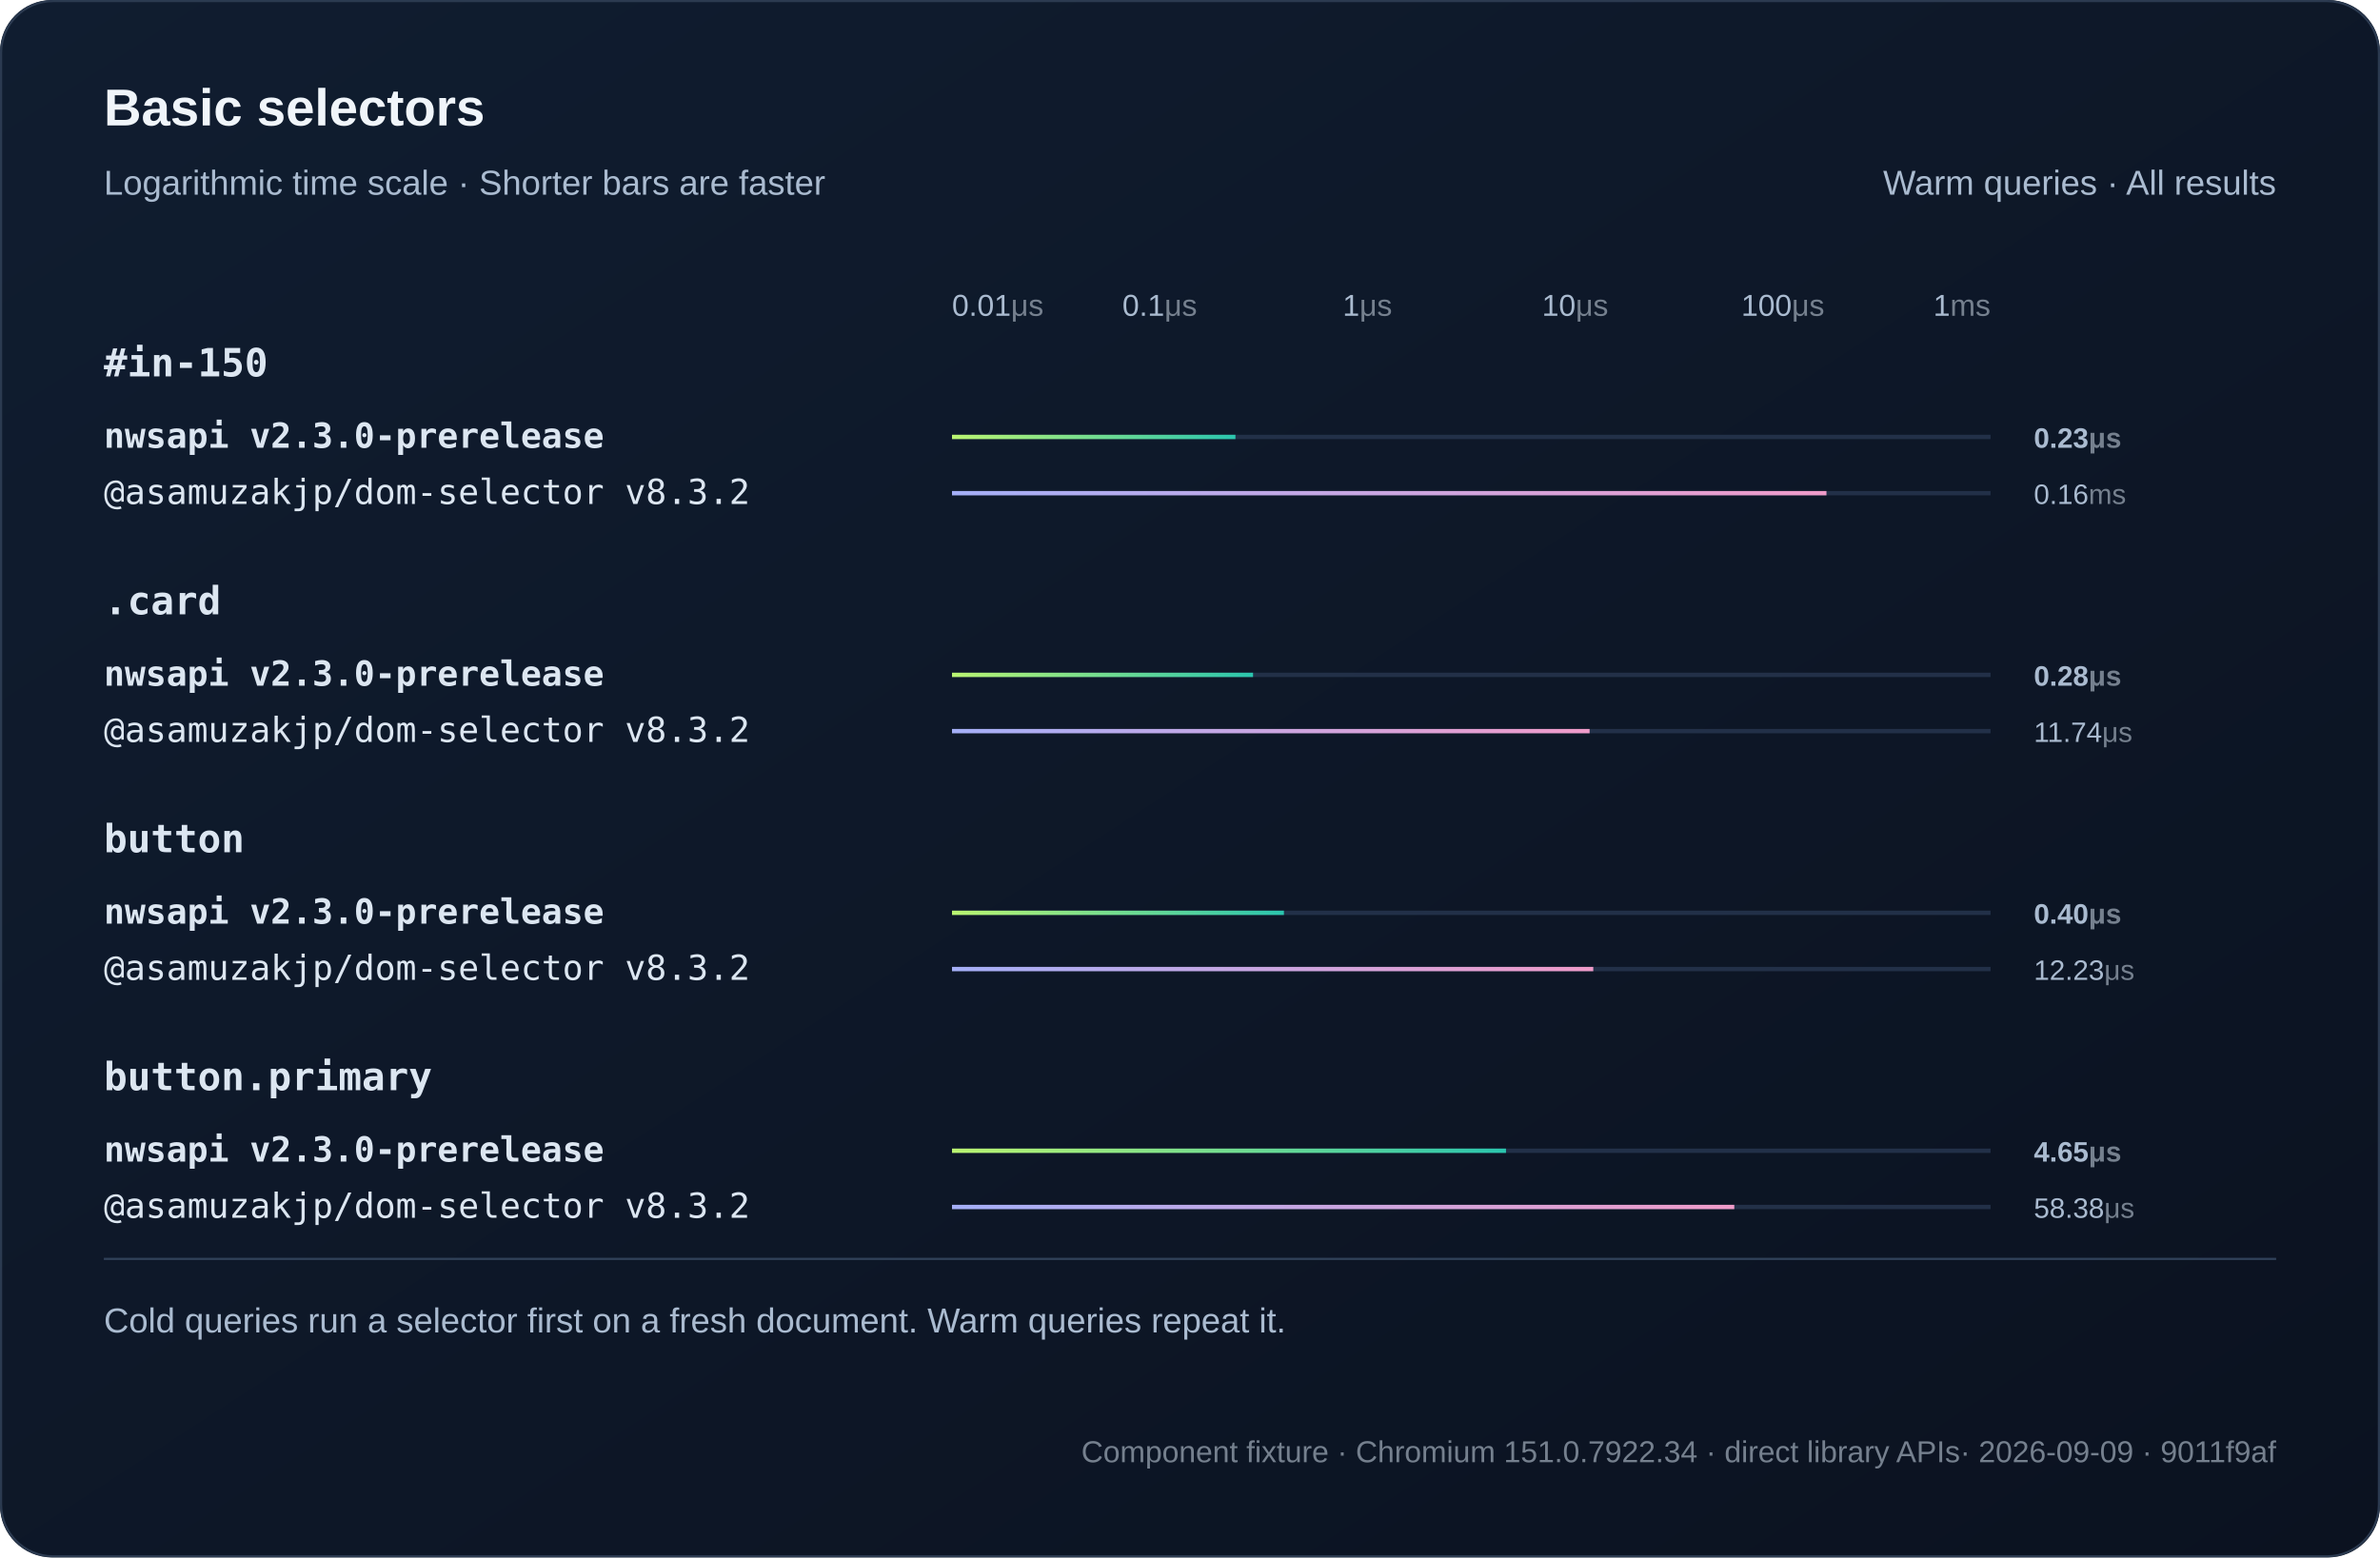
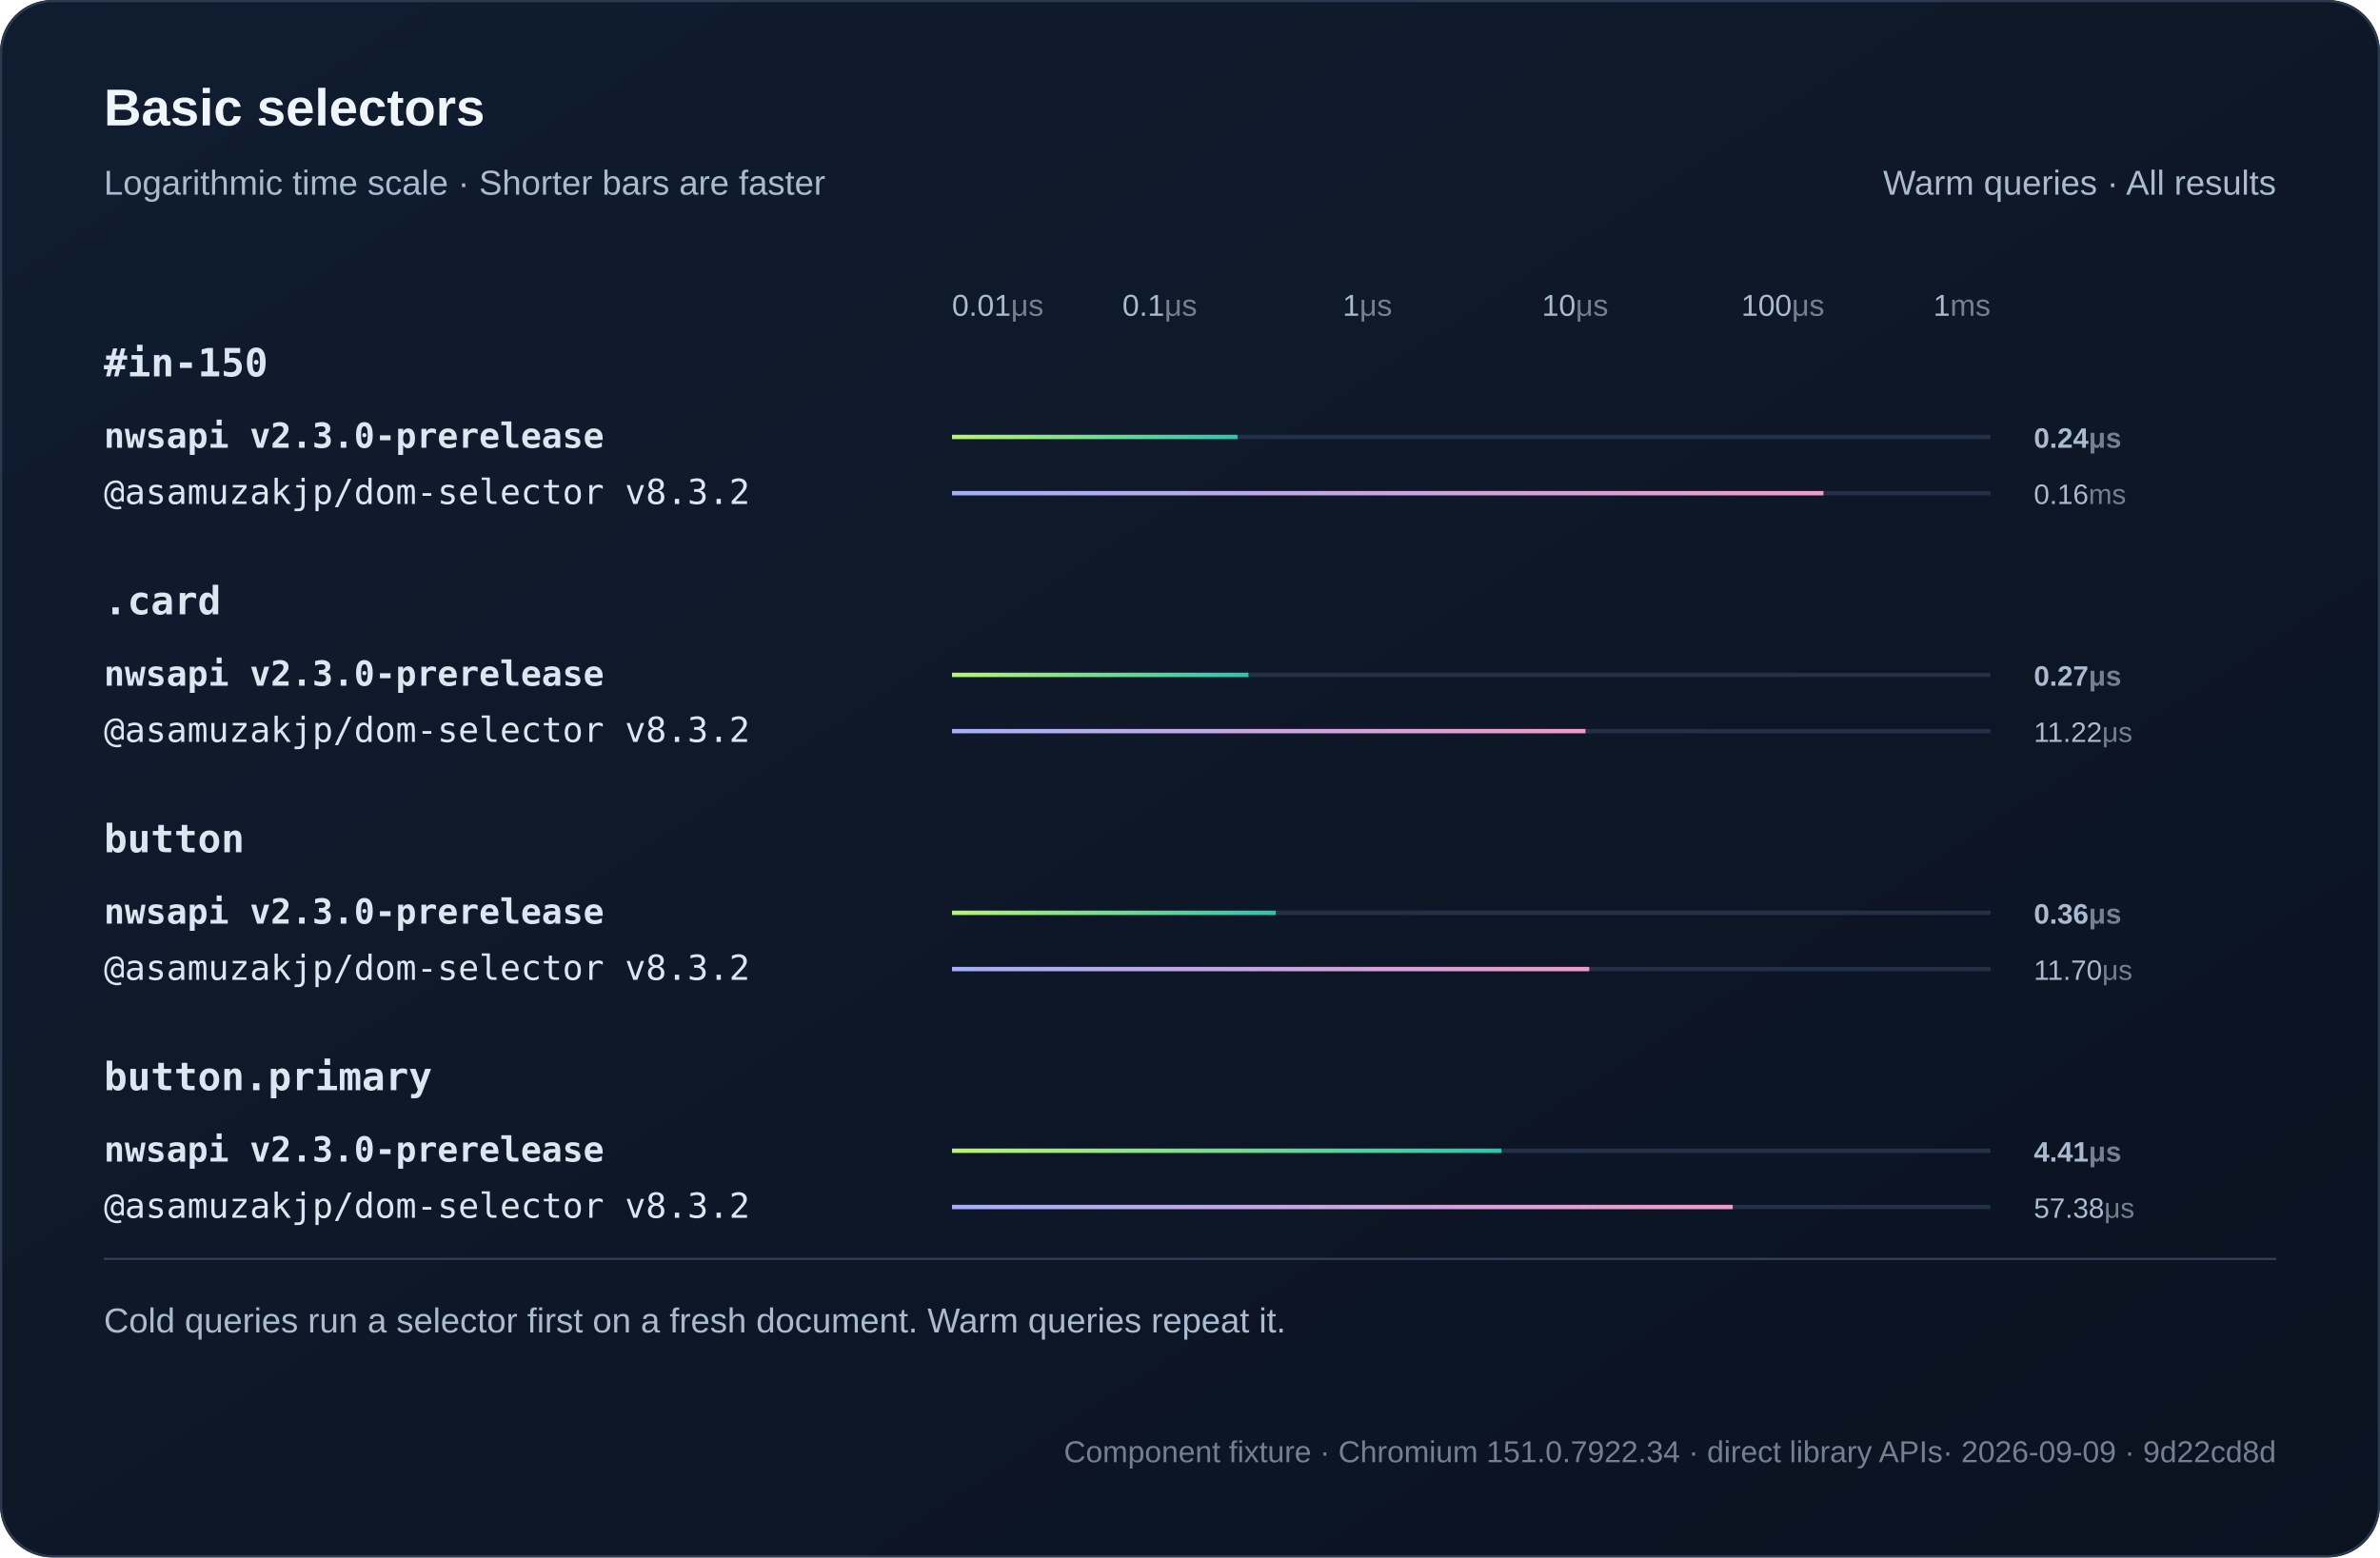
<svg xmlns="http://www.w3.org/2000/svg" width="1100" height="720" viewBox="0 0 1100 720" role="img">
  <defs>
    <linearGradient id="bg" x2="1" y2="1">
      <stop stop-color="#101d30" />
      <stop offset="1" stop-color="#0b1220" />
    </linearGradient>
    <linearGradient id="series0">
      <stop stop-color="#baf471" />
      <stop offset="1" stop-color="#2bc5ae" />
    </linearGradient>
    <linearGradient id="series1">
      <stop stop-color="#a4aff7" />
      <stop offset="1" stop-color="#ef9bc9" />
    </linearGradient>
  </defs>
  <style>text{font-family:Arial,Helvetica,sans-serif;fill:#f0f5fa}
.muted{fill:#aabbd0;font:16px Arial,Helvetica,sans-serif}
.code{font:18px Consolas,Menlo,monospace;fill:#dce6f1}
.note .code{font:16px Consolas,Menlo,monospace}
.metadata,.metadata .code{fill:#75808e;font-size:14px}
.chart-title{font-size:24px;font-weight:700}
.unit{fill:#75808e}
.package{font-family:Consolas,Menlo,monospace}
.comparison{font-size:14px;font-variant-numeric:tabular-nums}
.tick{fill:#aabbd0;font-size:12px}
.time{fill:#aabbd0;font-size:13px;font-variant-numeric:tabular-nums}
.engine{font-size:16px}.selector{font-weight:600}.tick{font-size:14px}.bar{transform-box:fill-box;transform-origin:left center;animation:fill 800ms ease-out both}@keyframes fill{from{transform:scaleX(0)}to{transform:scaleX(1)}}@media(prefers-reduced-motion:reduce){.bar{animation:none}}</style>
  <rect width="1100" height="720" rx="24" fill="url(#bg)" />
  <rect x=".5" y=".5" width="1099" height="719" rx="24" fill="none" stroke="#2b3a50" />
  <text x="48" y="58" class="chart-title">Basic selectors</text>
  <text x="48" y="90" class="muted">Logarithmic time scale · Shorter bars are faster</text>
  <text x="1052" y="90" text-anchor="end" class="muted">Warm queries · All results</text>
  <text x="440" y="146" text-anchor="start" class="tick">0.01<tspan class="unit">μs</tspan>
  </text>
  <text x="536" y="146" text-anchor="middle" class="tick">0.1<tspan class="unit">μs</tspan>
  </text>
  <text x="632" y="146" text-anchor="middle" class="tick">1<tspan class="unit">μs</tspan>
  </text>
  <text x="728" y="146" text-anchor="middle" class="tick">10<tspan class="unit">μs</tspan>
  </text>
  <text x="824" y="146" text-anchor="middle" class="tick">100<tspan class="unit">μs</tspan>
  </text>
  <text x="920" y="146" text-anchor="end" class="tick">1<tspan class="unit">ms</tspan>
  </text>
  <text x="48" y="174" class="code selector">#in-150</text>
  <g>
    <text x="48" y="207" class="code engine" style="font-weight:700">nwsapi v2.3.0-prerelease</text>
    <path d="M440 202h480" stroke="#223048" stroke-width="2" />
-     <rect class="bar" x="440" y="201" width="131" height="2" fill="url(#series0)" />
-     <text x="940" y="207" class="time" style="font-weight:700">0.23<tspan class="unit">μs</tspan>
+     <rect class="bar" x="440" y="201" width="131.94" height="2" fill="url(#series0)" />
+     <text x="940" y="207" class="time" style="font-weight:700">0.24<tspan class="unit">μs</tspan>
    </text>
  </g>
  <g>
    <text x="48" y="233" class="code engine">@asamuzakjp/dom-selector v8.3.2</text>
    <path d="M440 228h480" stroke="#223048" stroke-width="2" />
-     <rect class="bar" x="440" y="227" width="404.16" height="2" fill="url(#series1)" />
+     <rect class="bar" x="440" y="227" width="402.77" height="2" fill="url(#series1)" />
    <text x="940" y="233" class="time">0.16<tspan class="unit">ms</tspan>
    </text>
  </g>
  <text x="48" y="284" class="code selector">.card</text>
  <g>
    <text x="48" y="317" class="code engine" style="font-weight:700">nwsapi v2.3.0-prerelease</text>
    <path d="M440 312h480" stroke="#223048" stroke-width="2" />
-     <rect class="bar" x="440" y="311" width="139.14" height="2" fill="url(#series0)" />
-     <text x="940" y="317" class="time" style="font-weight:700">0.28<tspan class="unit">μs</tspan>
+     <rect class="bar" x="440" y="311" width="137.01" height="2" fill="url(#series0)" />
+     <text x="940" y="317" class="time" style="font-weight:700">0.27<tspan class="unit">μs</tspan>
    </text>
  </g>
  <g>
    <text x="48" y="343" class="code engine">@asamuzakjp/dom-selector v8.3.2</text>
    <path d="M440 338h480" stroke="#223048" stroke-width="2" />
-     <rect class="bar" x="440" y="337" width="294.69" height="2" fill="url(#series1)" />
-     <text x="940" y="343" class="time">11.74<tspan class="unit">μs</tspan>
+     <rect class="bar" x="440" y="337" width="292.78" height="2" fill="url(#series1)" />
+     <text x="940" y="343" class="time">11.22<tspan class="unit">μs</tspan>
    </text>
  </g>
  <text x="48" y="394" class="code selector">button</text>
  <g>
    <text x="48" y="427" class="code engine" style="font-weight:700">nwsapi v2.3.0-prerelease</text>
    <path d="M440 422h480" stroke="#223048" stroke-width="2" />
-     <rect class="bar" x="440" y="421" width="153.41" height="2" fill="url(#series0)" />
-     <text x="940" y="427" class="time" style="font-weight:700">0.40<tspan class="unit">μs</tspan>
+     <rect class="bar" x="440" y="421" width="149.64" height="2" fill="url(#series0)" />
+     <text x="940" y="427" class="time" style="font-weight:700">0.36<tspan class="unit">μs</tspan>
    </text>
  </g>
  <g>
    <text x="48" y="453" class="code engine">@asamuzakjp/dom-selector v8.3.2</text>
    <path d="M440 448h480" stroke="#223048" stroke-width="2" />
-     <rect class="bar" x="440" y="447" width="296.39" height="2" fill="url(#series1)" />
-     <text x="940" y="453" class="time">12.23<tspan class="unit">μs</tspan>
+     <rect class="bar" x="440" y="447" width="294.53" height="2" fill="url(#series1)" />
+     <text x="940" y="453" class="time">11.70<tspan class="unit">μs</tspan>
    </text>
  </g>
  <text x="48" y="504" class="code selector">button.primary</text>
  <g>
    <text x="48" y="537" class="code engine" style="font-weight:700">nwsapi v2.3.0-prerelease</text>
    <path d="M440 532h480" stroke="#223048" stroke-width="2" />
-     <rect class="bar" x="440" y="531" width="256.05" height="2" fill="url(#series0)" />
-     <text x="940" y="537" class="time" style="font-weight:700">4.65<tspan class="unit">μs</tspan>
+     <rect class="bar" x="440" y="531" width="253.87" height="2" fill="url(#series0)" />
+     <text x="940" y="537" class="time" style="font-weight:700">4.41<tspan class="unit">μs</tspan>
    </text>
  </g>
  <g>
    <text x="48" y="563" class="code engine">@asamuzakjp/dom-selector v8.3.2</text>
    <path d="M440 558h480" stroke="#223048" stroke-width="2" />
-     <rect class="bar" x="440" y="557" width="361.56" height="2" fill="url(#series1)" />
-     <text x="940" y="563" class="time">58.38<tspan class="unit">μs</tspan>
+     <rect class="bar" x="440" y="557" width="360.84" height="2" fill="url(#series1)" />
+     <text x="940" y="563" class="time">57.38<tspan class="unit">μs</tspan>
    </text>
  </g>
  <path d="M48 582h1004" stroke="#304159" />
  <text x="48" y="616" class="muted">Cold queries run a selector first on a fresh document. Warm queries repeat it.</text>
-   <text x="1052" y="676" text-anchor="end" class="muted note metadata">Component fixture · Chromium 151.0.7922.34 · direct library APIs<tspan fill="#75808e"> · 2026-09-09 · 9011f9af</tspan>
+   <text x="1052" y="676" text-anchor="end" class="muted note metadata">Component fixture · Chromium 151.0.7922.34 · direct library APIs<tspan fill="#75808e"> · 2026-09-09 · 9d22cd8d</tspan>
  </text>
</svg>
